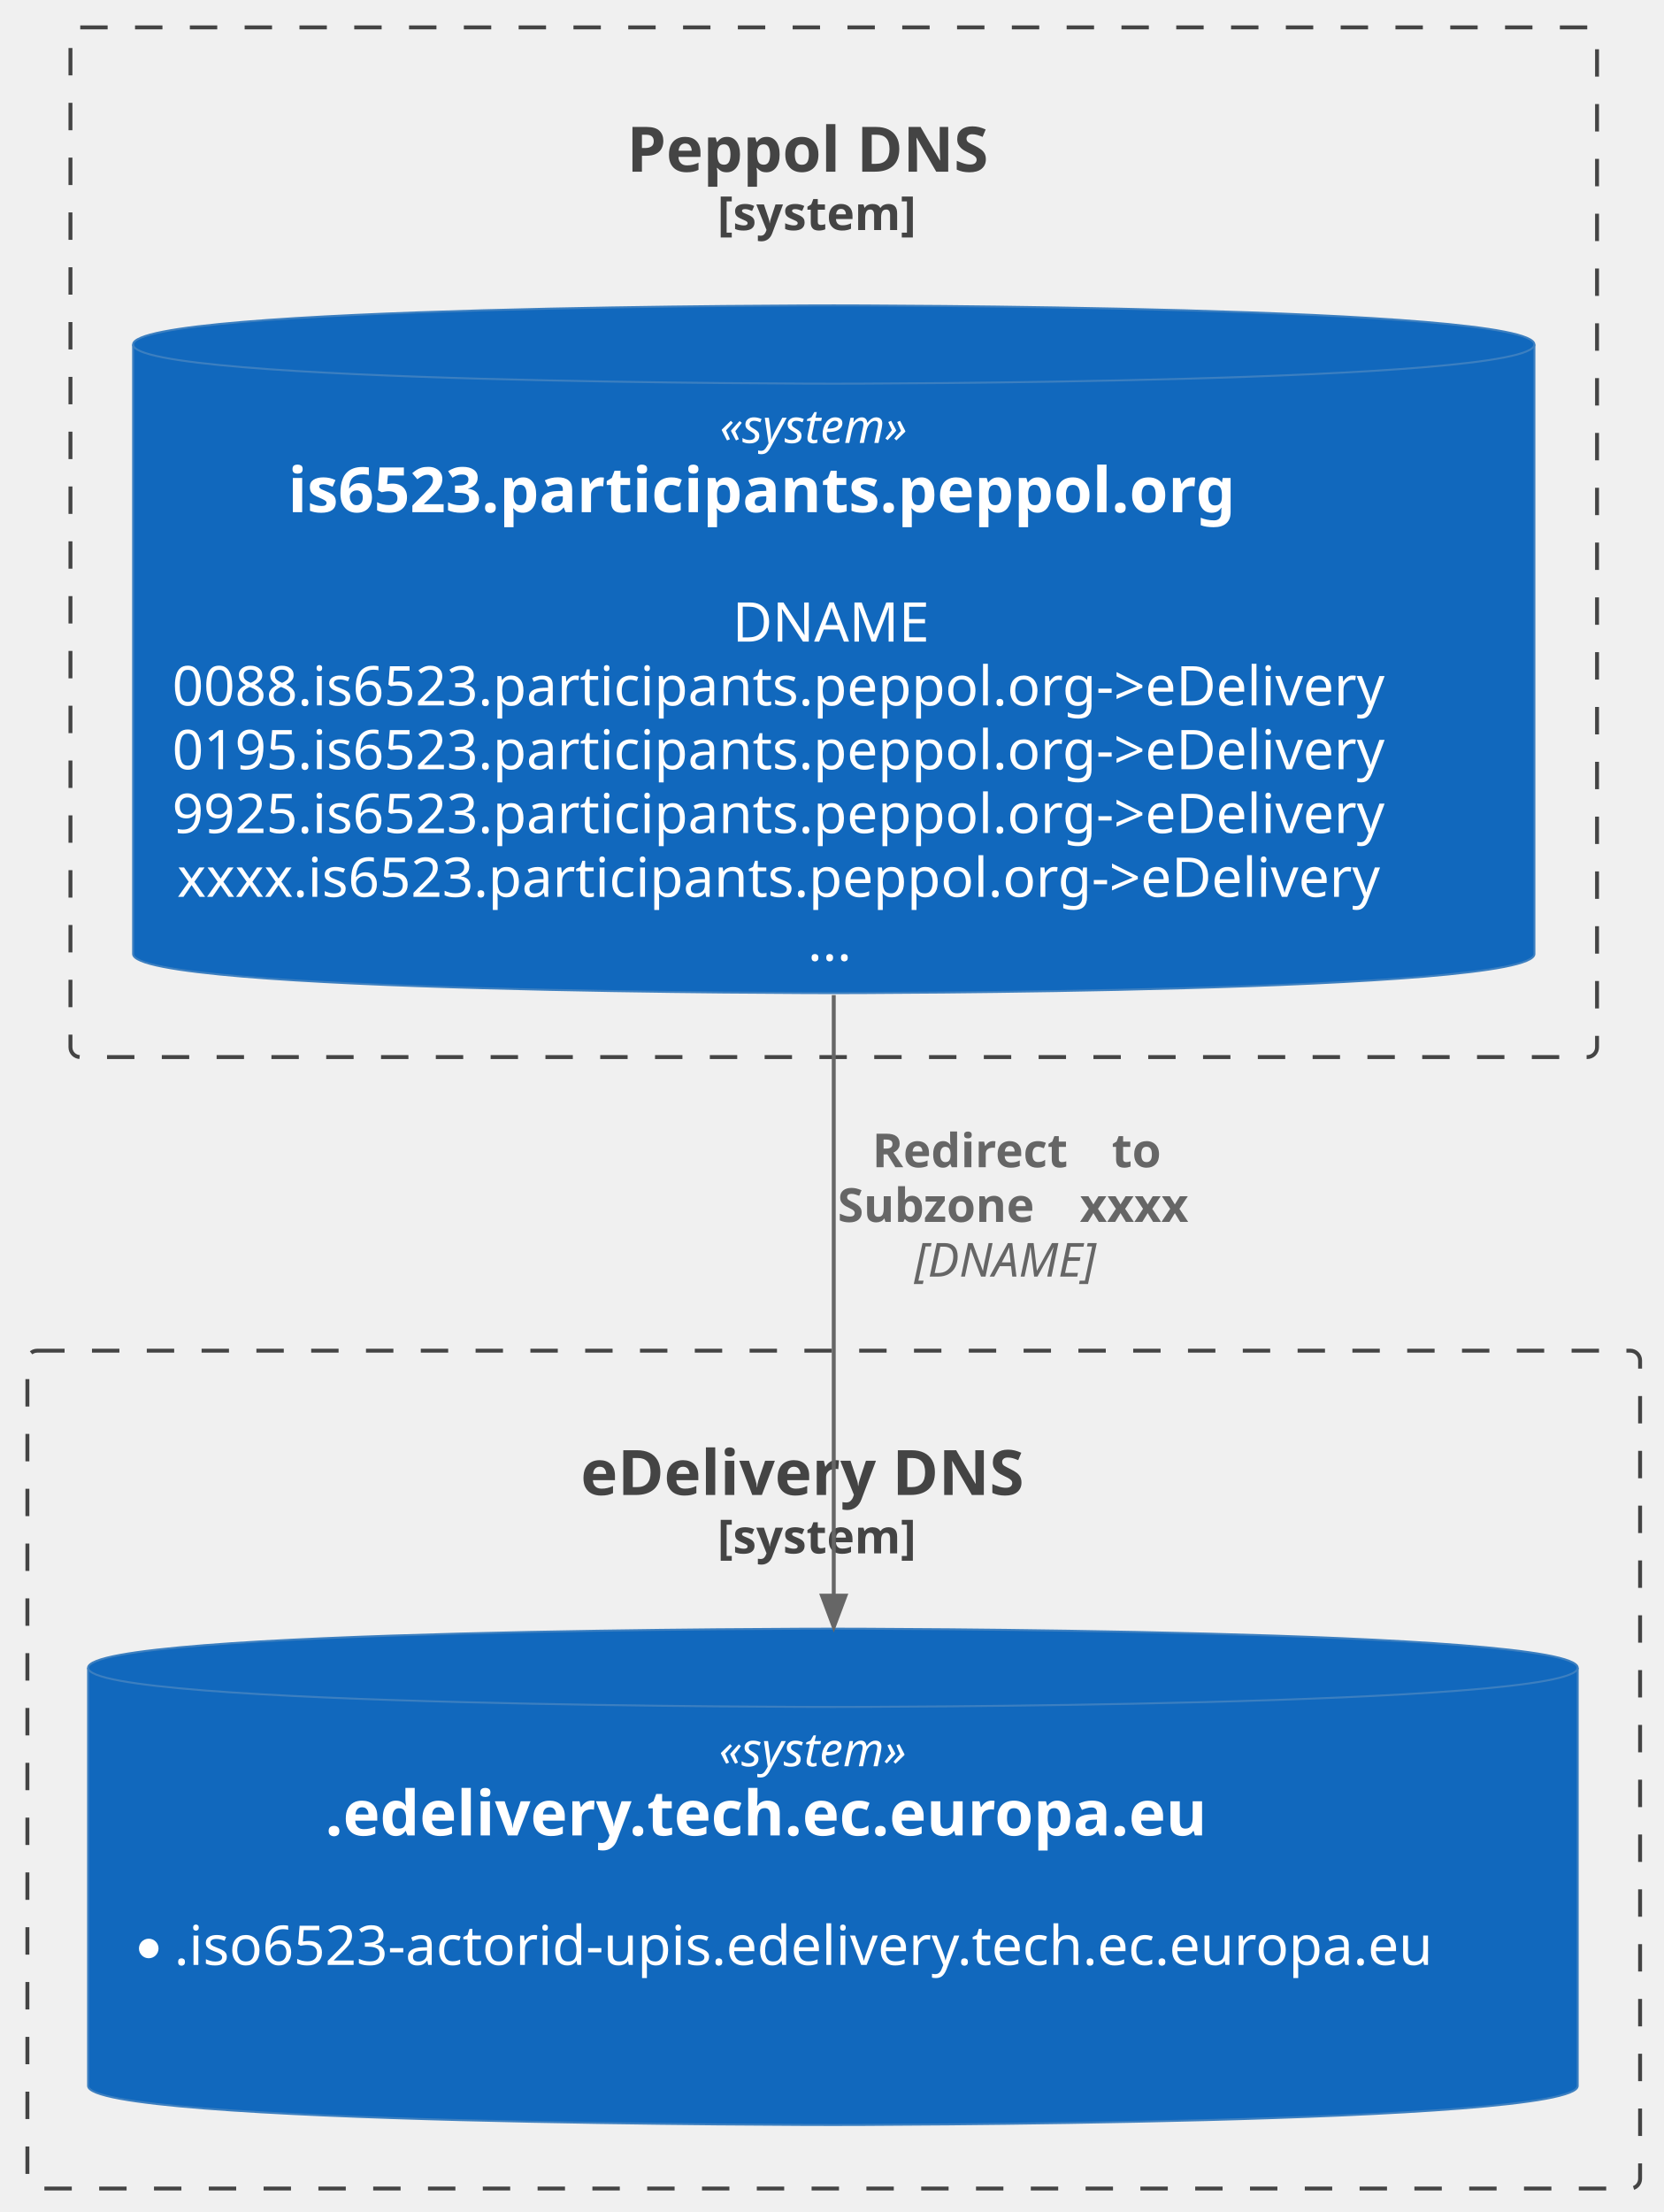
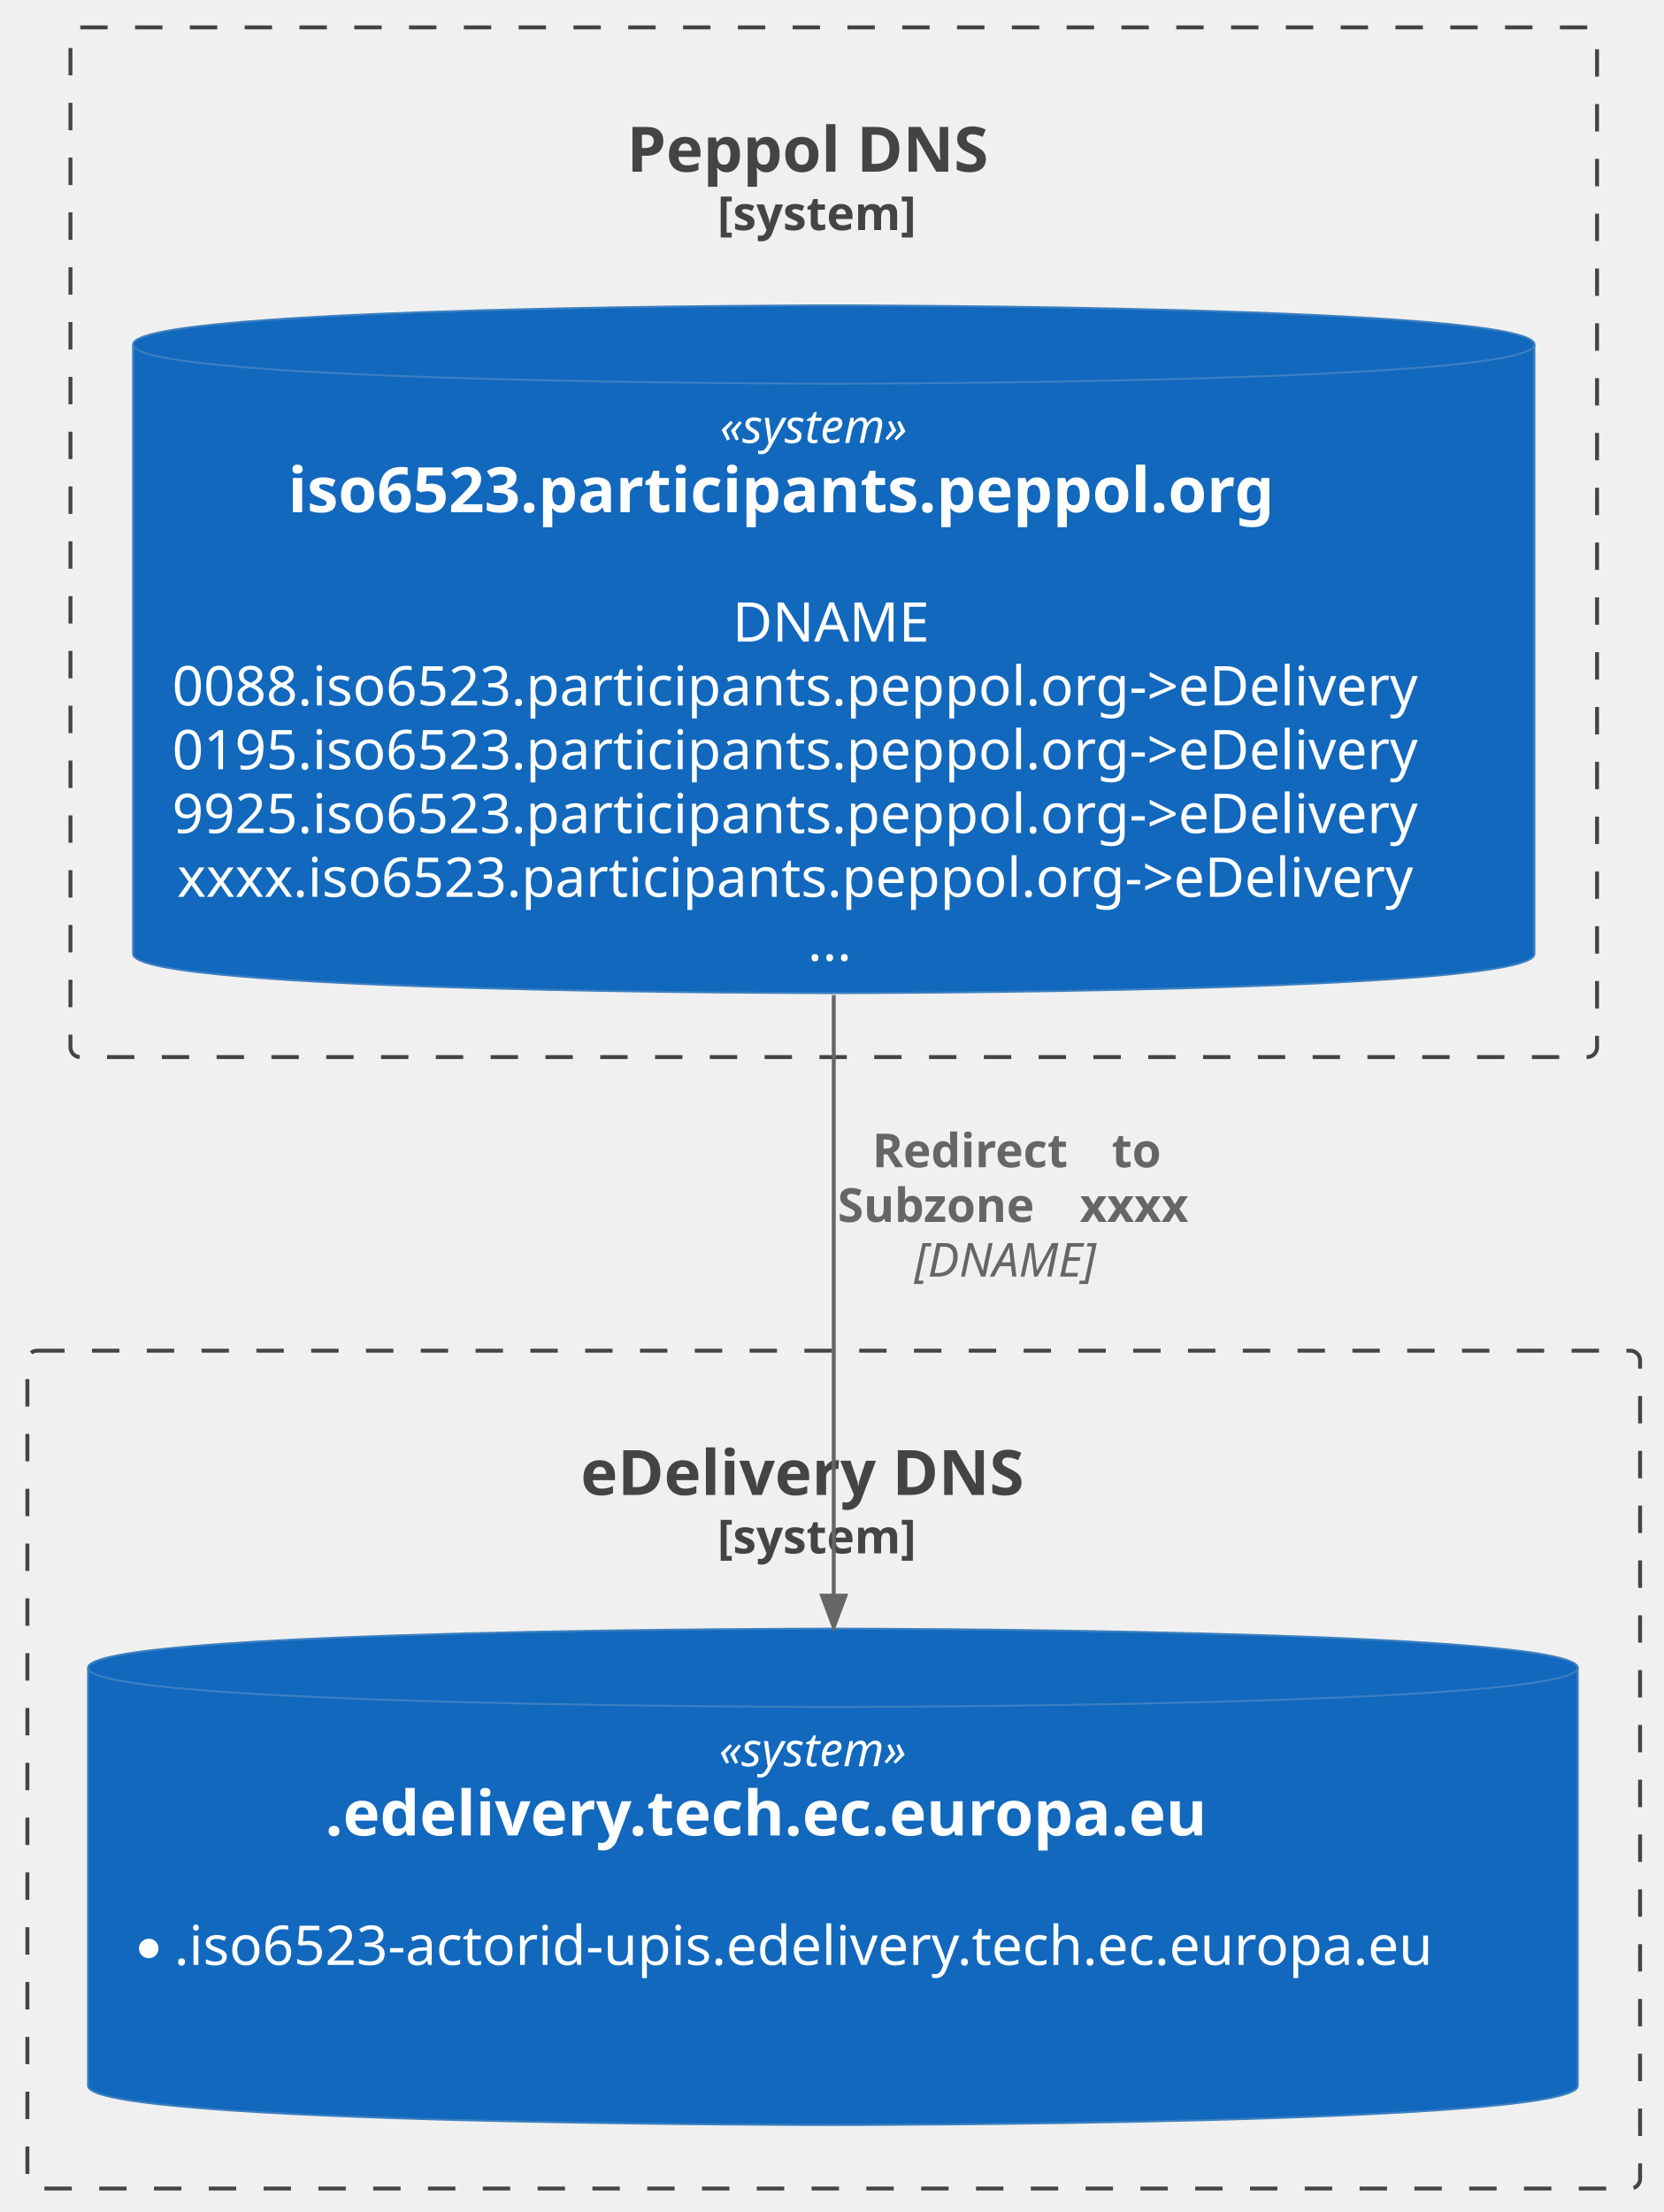
<svg xmlns="http://www.w3.org/2000/svg" contentStyleType="text/css" height="565px" preserveAspectRatio="none" style="width:425px;height:565px;background:#FFFFFF;" version="1.1" viewBox="0 0 425 565" width="425px" zoomAndPan="magnify">
  <defs />
  <g>
    <g id="cluster_c1">
      <rect fill="none" height="214" rx="2.5" ry="2.5" style="stroke:#444444;stroke-width:1.0;stroke-dasharray:7.0,7.0;" width="412" x="7" y="345" />
      <text fill="#444444" font-family="sans-serif" font-size="16" font-weight="bold" lengthAdjust="spacing" textLength="129.32" x="148.34" y="381.852">eDelivery DNS</text>
      <text fill="#444444" font-family="sans-serif" font-size="12" font-weight="bold" lengthAdjust="spacing" textLength="59.455" x="183.273" y="396.764">[system]</text>
    </g>
    <g id="cluster_c2">
      <rect fill="none" height="263" rx="2.5" ry="2.5" style="stroke:#444444;stroke-width:1.0;stroke-dasharray:7.0,7.0;" width="390" x="18" y="7" />
      <text fill="#444444" font-family="sans-serif" font-size="16" font-weight="bold" lengthAdjust="spacing" textLength="105.727" x="160.137" y="43.852">Peppol DNS</text>
      <text fill="#444444" font-family="sans-serif" font-size="12" font-weight="bold" lengthAdjust="spacing" textLength="59.455" x="183.273" y="58.764">[system]</text>
    </g>
    <g id="elem_eDeliveryDNS">
      <path d="M22.5,426 C22.5,416 212.782,416 212.782,416 C212.782,416 403.065,416 403.065,426 L403.065,532.781 C403.065,542.781 212.782,542.781 212.782,542.781 C212.782,542.781 22.5,542.781 22.5,532.781 L22.5,426 " fill="#1168BD" style="stroke:#3C7FC0;stroke-width:0.5;" />
      <path d="M22.5,426 C22.5,436 212.782,436 212.782,436 C212.782,436 403.065,436 403.065,426 " fill="none" style="stroke:#3C7FC0;stroke-width:0.5;" />
      <text fill="#FFFFFF" font-family="sans-serif" font-size="12" font-style="italic" lengthAdjust="spacing" textLength="58.195" x="183.685" y="451.139">«system»</text>
      <text fill="#FFFFFF" font-family="sans-serif" font-size="16" font-weight="bold" lengthAdjust="spacing" textLength="259.445" x="83.06" y="468.82">.edelivery.tech.ec.europa.eu</text>
      <text fill="#FFFFFF" font-family="sans-serif" font-size="14" lengthAdjust="spacing" textLength="4.45" x="210.557" y="485.589"> </text>
      <ellipse cx="38" cy="497.688" fill="#FFFFFF" rx="2.5" ry="2.5" style="stroke:#FFFFFF;stroke-width:0.0;" />
      <text fill="#FFFFFF" font-family="sans-serif" font-size="14" lengthAdjust="spacing" textLength="348.565" x="44.5" y="501.886">.iso6523-actorid-upis.edelivery.tech.ec.europa.eu</text>
      <text fill="#FFFFFF" font-family="sans-serif" font-size="14" lengthAdjust="spacing" textLength="4.45" x="210.557" y="518.183"> </text>
      <text fill="#FFFFFF" font-family="sans-serif" font-size="14" lengthAdjust="spacing" textLength="4.45" x="210.557" y="534.48"> </text>
    </g>
    <g id="elem_PeppolDNS">
      <path d="M34,88 C34,78 212.998,78 212.998,78 C212.998,78 391.996,78 391.996,88 L391.996,243.672 C391.996,253.672 212.998,253.672 212.998,253.672 C212.998,253.672 34,253.672 34,243.672 L34,88 " fill="#1168BD" style="stroke:#3C7FC0;stroke-width:0.5;" />
      <path d="M34,88 C34,98 212.998,98 212.998,98 C212.998,98 391.996,98 391.996,88 " fill="none" style="stroke:#3C7FC0;stroke-width:0.5;" />
      <text fill="#FFFFFF" font-family="sans-serif" font-size="12" font-style="italic" lengthAdjust="spacing" textLength="58.195" x="183.9" y="113.139">«system»</text>
-       <text fill="#FFFFFF" font-family="sans-serif" font-size="16" font-weight="bold" lengthAdjust="spacing" textLength="278.852" x="73.572" y="130.82">is6523.participants.peppol.org</text>
+       <text fill="#FFFFFF" font-family="sans-serif" font-size="16" font-weight="bold" lengthAdjust="spacing" textLength="278.852" x="73.572" y="130.82">iso6523.participants.peppol.org</text>
      <text fill="#FFFFFF" font-family="sans-serif" font-size="14" lengthAdjust="spacing" textLength="4.45" x="210.773" y="147.589"> </text>
      <text fill="#FFFFFF" font-family="sans-serif" font-size="14" lengthAdjust="spacing" textLength="51.755" x="187.121" y="163.886">DNAME</text>
-       <text fill="#FFFFFF" font-family="sans-serif" font-size="14" lengthAdjust="spacing" textLength="337.996" x="44" y="180.183">0088.is6523.participants.peppol.org-&gt;eDelivery</text>
-       <text fill="#FFFFFF" font-family="sans-serif" font-size="14" lengthAdjust="spacing" textLength="337.996" x="44" y="196.48">0195.is6523.participants.peppol.org-&gt;eDelivery</text>
-       <text fill="#FFFFFF" font-family="sans-serif" font-size="14" lengthAdjust="spacing" textLength="337.996" x="44" y="212.776">9925.is6523.participants.peppol.org-&gt;eDelivery</text>
-       <text fill="#FFFFFF" font-family="sans-serif" font-size="14" lengthAdjust="spacing" textLength="335.508" x="45.244" y="229.073">xxxx.is6523.participants.peppol.org-&gt;eDelivery</text>
+       <text fill="#FFFFFF" font-family="sans-serif" font-size="14" lengthAdjust="spacing" textLength="337.996" x="44" y="180.183">0088.iso6523.participants.peppol.org-&gt;eDelivery</text>
+       <text fill="#FFFFFF" font-family="sans-serif" font-size="14" lengthAdjust="spacing" textLength="337.996" x="44" y="196.48">0195.iso6523.participants.peppol.org-&gt;eDelivery</text>
+       <text fill="#FFFFFF" font-family="sans-serif" font-size="14" lengthAdjust="spacing" textLength="337.996" x="44" y="212.776">9925.iso6523.participants.peppol.org-&gt;eDelivery</text>
+       <text fill="#FFFFFF" font-family="sans-serif" font-size="14" lengthAdjust="spacing" textLength="335.508" x="45.244" y="229.073">xxxx.iso6523.participants.peppol.org-&gt;eDelivery</text>
      <text fill="#FFFFFF" font-family="sans-serif" font-size="14" lengthAdjust="spacing" textLength="13.351" x="206.323" y="245.37">...</text>
    </g>
    <g id="link_PeppolDNS_eDeliveryDNS">
      <path d="M213,254.18 C213,305.48 213,361.17 213,407.57 " fill="none" id="PeppolDNS-to-eDeliveryDNS" style="stroke:#666666;stroke-width:1.0;" />
      <polygon fill="#666666" points="213,415.57,216,407.57,210,407.57,213,415.57" style="stroke:#666666;stroke-width:1.0;" />
      <text fill="#666666" font-family="sans-serif" font-size="12" font-weight="bold" lengthAdjust="spacing" textLength="56.988" x="222.839" y="298.139">Redirect</text>
      <text fill="#666666" font-family="sans-serif" font-size="12" font-weight="bold" lengthAdjust="spacing" textLength="4.178" x="279.827" y="298.139"> </text>
      <text fill="#666666" font-family="sans-serif" font-size="12" font-weight="bold" lengthAdjust="spacing" textLength="13.98" x="284.005" y="298.139">to</text>
      <text fill="#666666" font-family="sans-serif" font-size="12" font-weight="bold" lengthAdjust="spacing" textLength="57.685" x="214" y="312.107">Subzone</text>
      <text fill="#666666" font-family="sans-serif" font-size="12" font-weight="bold" lengthAdjust="spacing" textLength="4.178" x="271.685" y="312.107"> </text>
      <text fill="#666666" font-family="sans-serif" font-size="12" font-weight="bold" lengthAdjust="spacing" textLength="30.961" x="275.863" y="312.107">xxxx</text>
      <text fill="#666666" font-family="sans-serif" font-size="12" font-style="italic" lengthAdjust="spacing" textLength="53.725" x="233.55" y="326.076">[DNAME]</text>
    </g>
  </g>
</svg>
